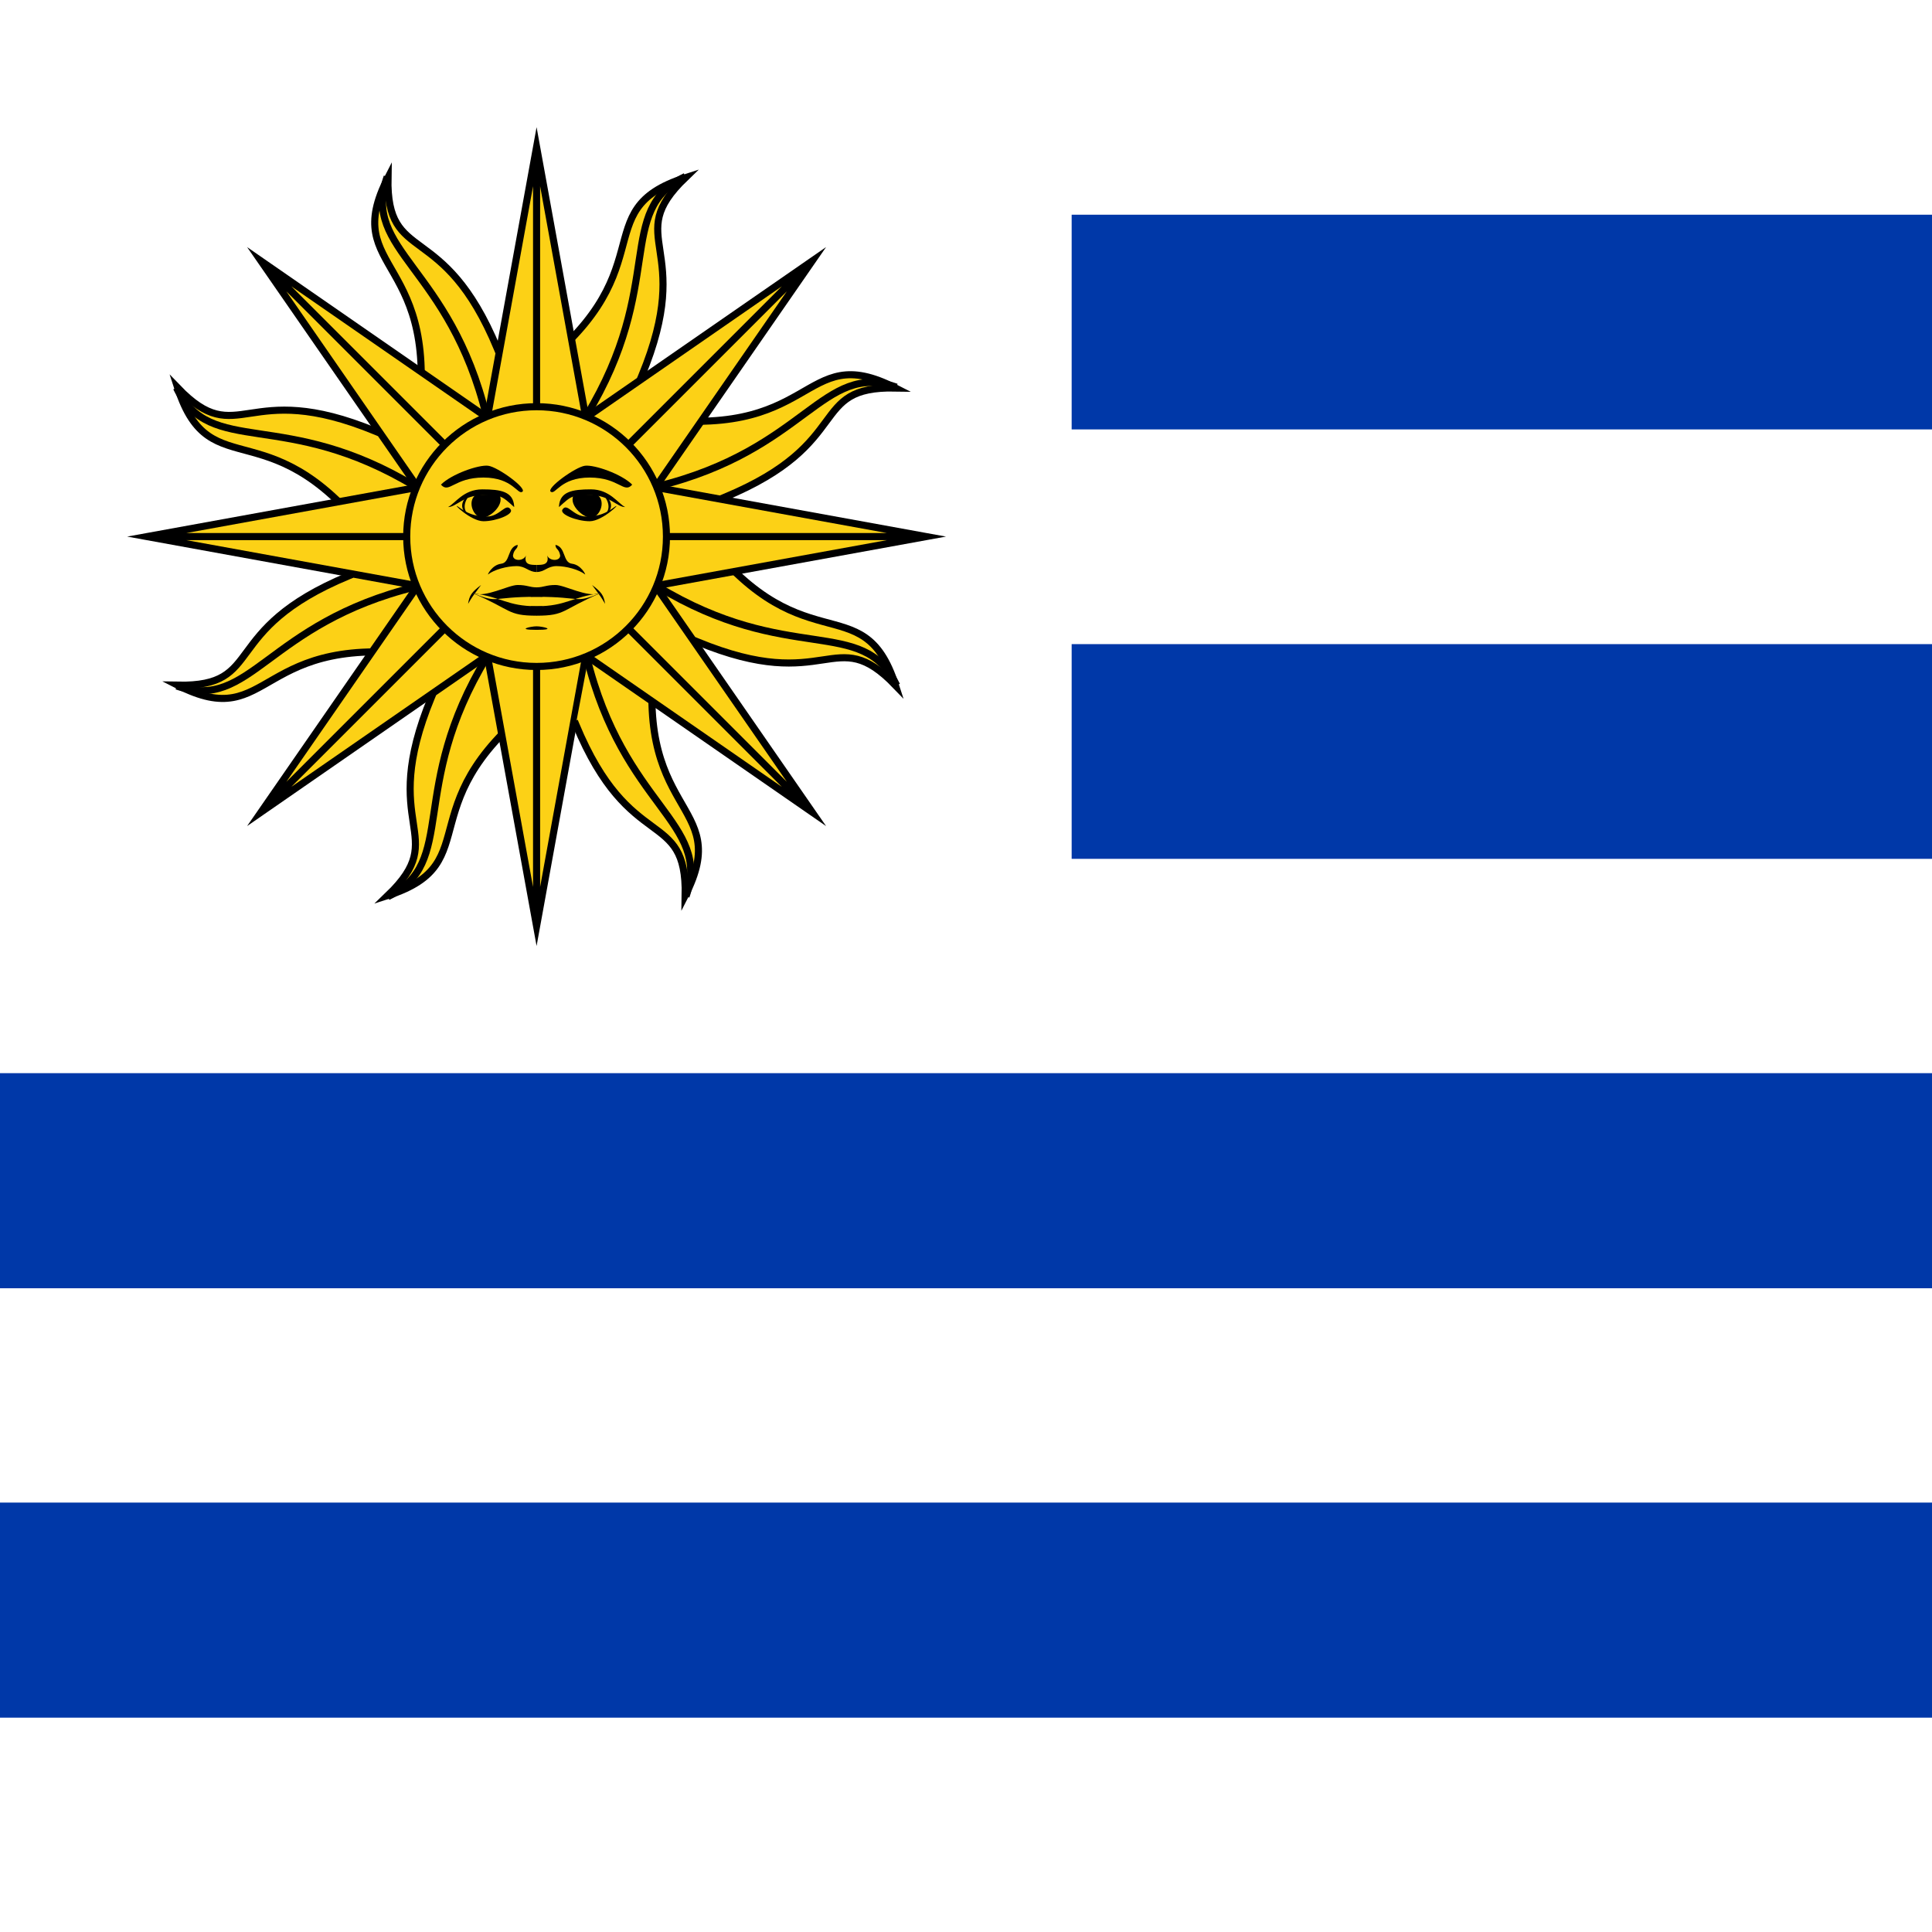
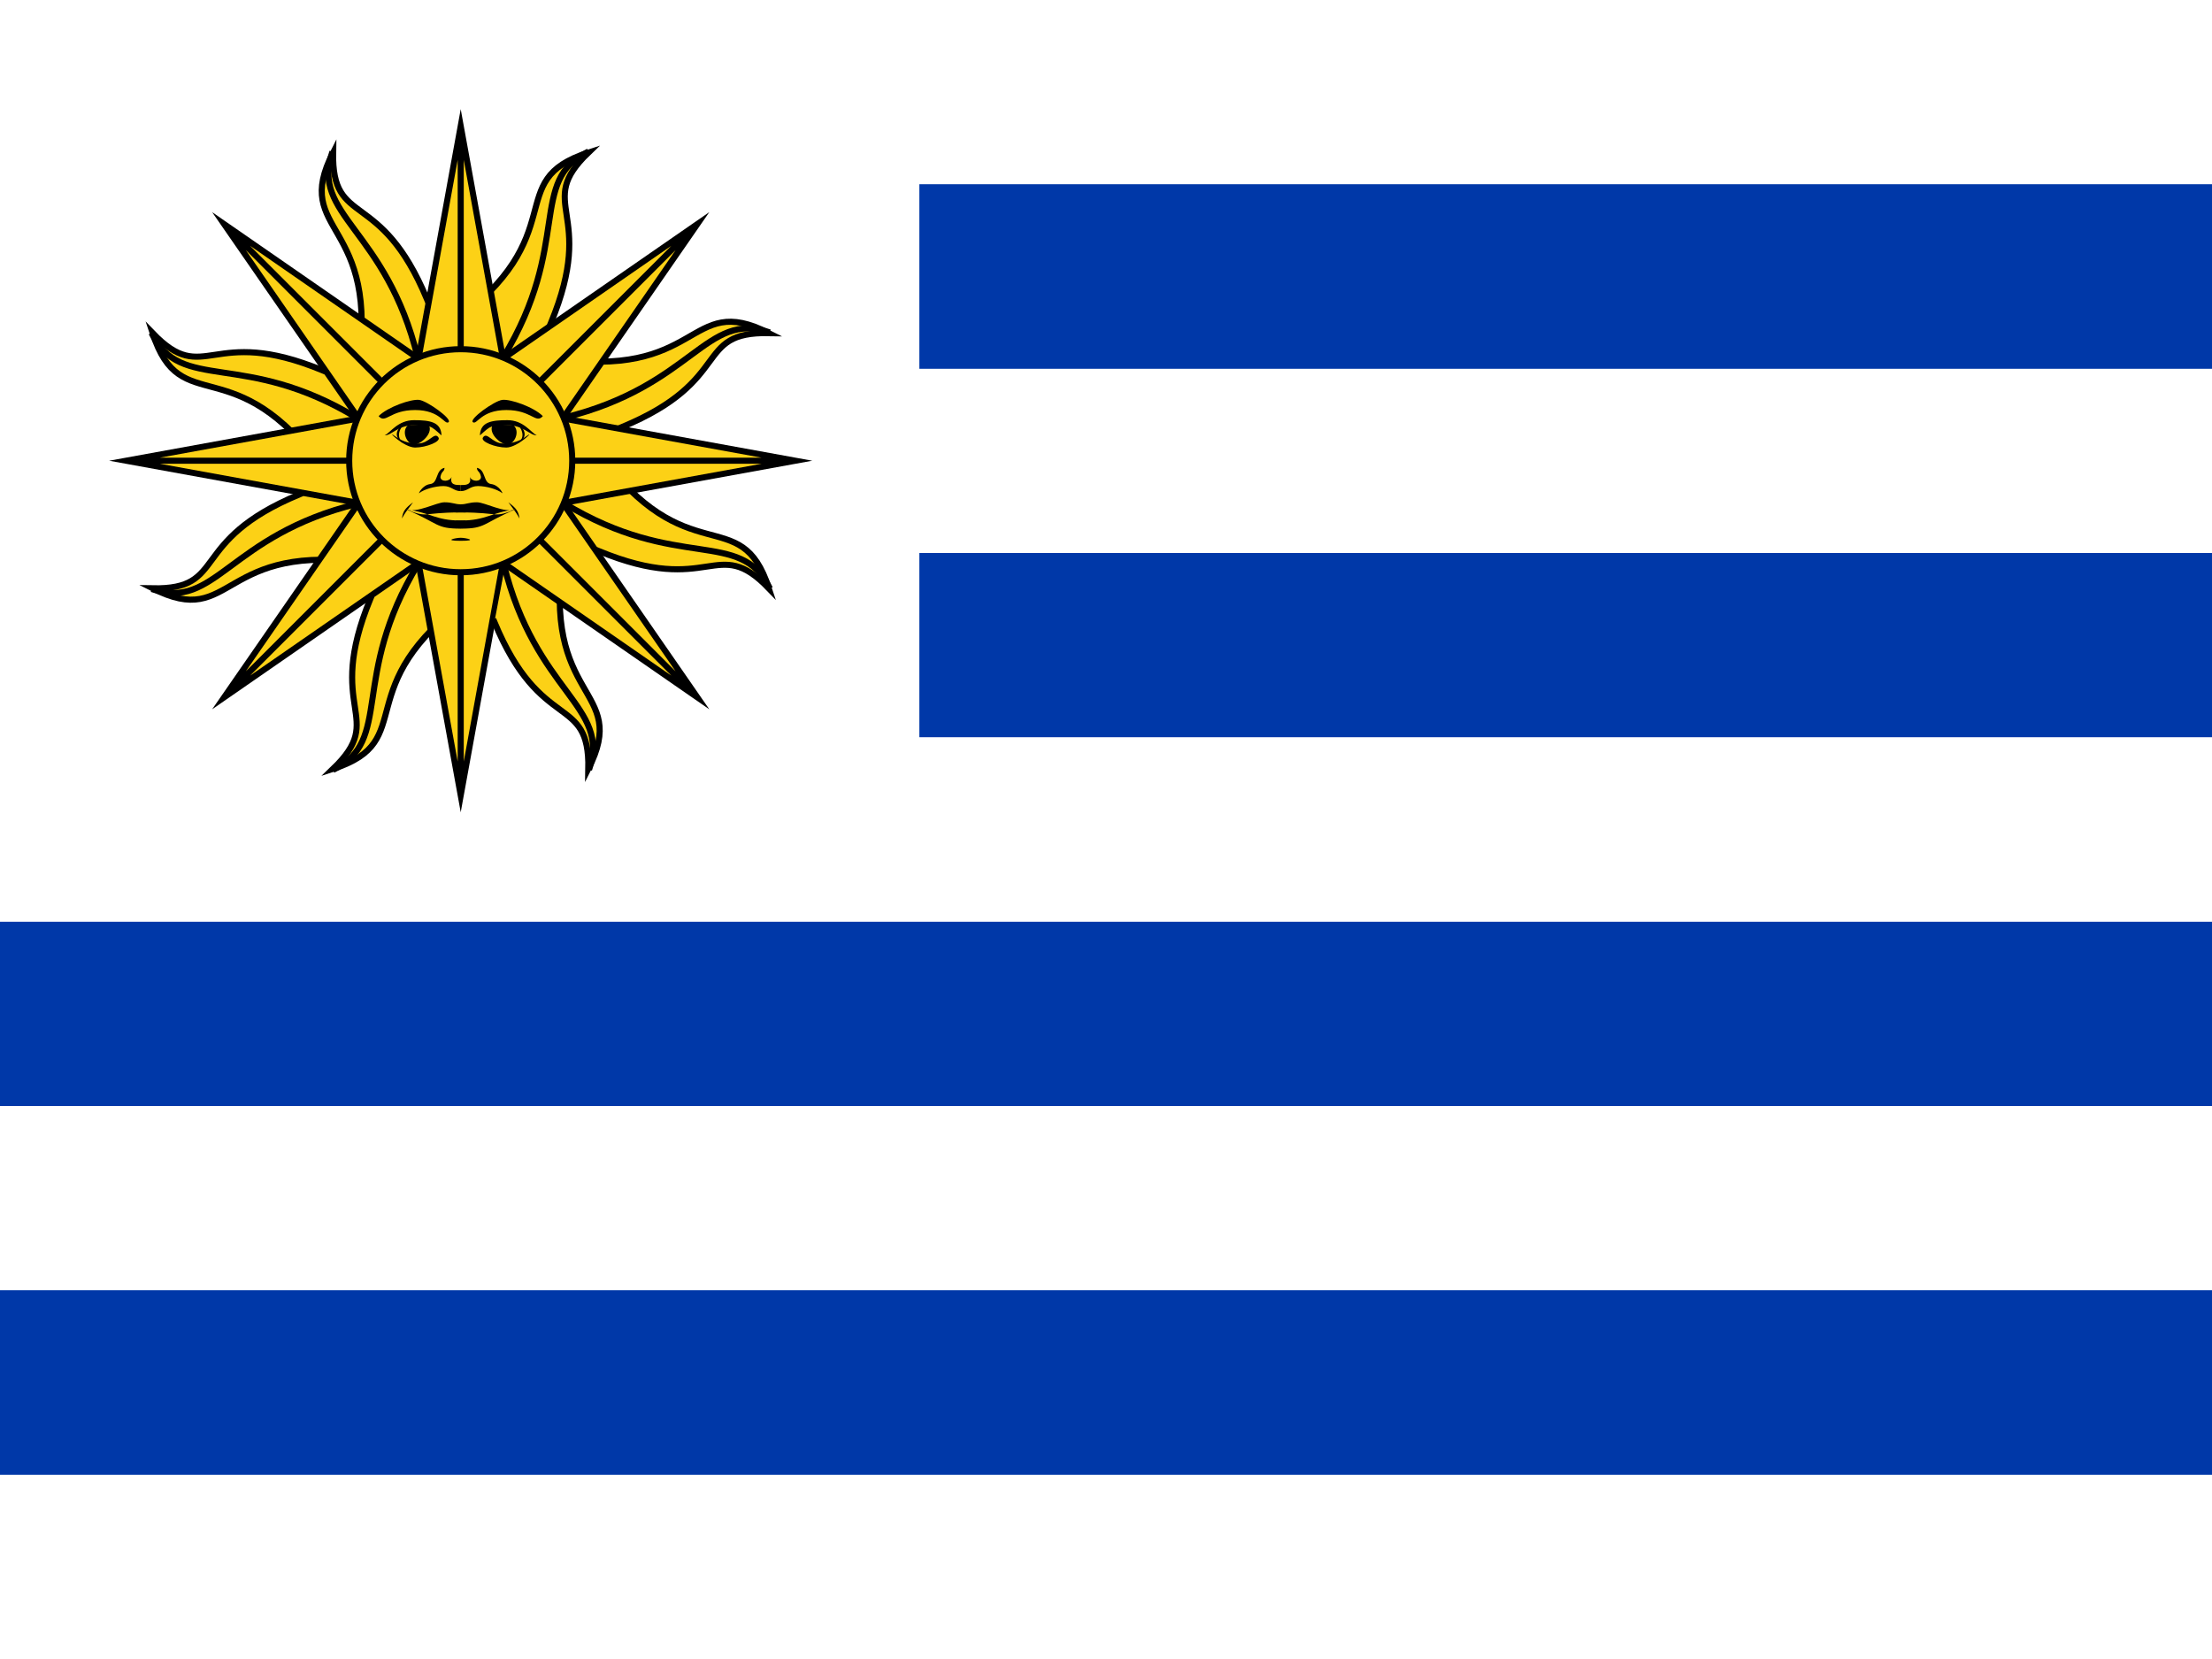
- <svg xmlns="http://www.w3.org/2000/svg" xmlns:xlink="http://www.w3.org/1999/xlink" id="flag-icons-uy" viewBox="0 0 512 512">
-   <path fill="#fff" d="M0 0h512v512H0z" />
-   <path fill="#0038a8" d="M284 56.9h228v56.9H284zm0 113.8h228v56.9H284zM0 284.4h512v57H0zm0 113.8h512v57H0z" />
-   <g fill="#fcd116" stroke="#000" stroke-miterlimit="20" stroke-width=".6" transform="translate(142.2 142.2)scale(3.12889)">
+ <svg xmlns="http://www.w3.org/2000/svg" xmlns:xlink="http://www.w3.org/1999/xlink" id="flag-icons-uy" viewBox="0 0 640 480">
+   <path fill="#fff" d="M0 0h640v480H0z" />
+   <path fill="#0038a8" d="M266 53.3h374v53.4H266zm0 106.7h374v53.3H266zM0 266.7h640V320H0zm0 106.6h640v53.4H0z" />
+   <g fill="#fcd116" stroke="#000" stroke-miterlimit="20" stroke-width=".6" transform="translate(133.3 133.3)scale(2.93333)">
    <g id="uy-c">
      <g id="uy-b">
        <g id="uy-a">
          <path stroke-linecap="square" d="m-2 8.9 3 4.5c-12.4 9-4.9 14.2-13.6 17 5.4-5.2-.9-5.7 3.7-16.8" />
          <path fill="none" d="M-4.2 10.2c-6.8 11.2-2.4 17.4-8.4 20.3" />
          <path d="M0 0h6L0 33-6 0h6v33" />
        </g>
        <use xlink:href="#uy-a" width="100%" height="100%" transform="rotate(45)" />
      </g>
      <use xlink:href="#uy-b" width="100%" height="100%" transform="rotate(90)" />
    </g>
    <use xlink:href="#uy-c" width="100%" height="100%" transform="scale(-1)" />
    <circle r="11" />
  </g>
-   <g transform="translate(142.2 142.2)scale(.31289)">
+   <g transform="translate(133.3 133.3)scale(.29333)">
    <g id="uy-d">
      <path d="M81-44c-7 8-11-6-36-6S16-35 12-38s21-21 29-22 31 7 40 16m-29 9c7 6 1 19-6 19S26-28 32-36" />
      <path d="M19-26c1-12 11-14 27-14s23 12 29 15c-7 0-13-10-29-10s-16 0-27 10m3 2c4-6 9 6 20 6s17-3 24-8-10 12-21 12-26-6-23-10" />
      <path d="M56-17c13-7 5-17 0-19 2 2 10 12 0 19M0 43c6 0 8-2 16-2s27 11 38 7c-23 9-14 3-54 3h-5m63 6c-4-7-3-5-11-16 8 6 10 9 11 16M0 67c25 0 21-5 54-19-24 3-29 11-54 11h-5m5-29c7 0 9-5 17-5s19 3 24 7c1 1-3-8-11-9S25 9 16 7c0 4 3 3 4 9 0 5-9 5-11 0 2 8-4 8-9 8" />
    </g>
    <use xlink:href="#uy-d" width="100%" height="100%" transform="scale(-1 1)" />
    <path d="M0 76c-5 0-18 3 0 3s5-3 0-3" />
  </g>
</svg>
